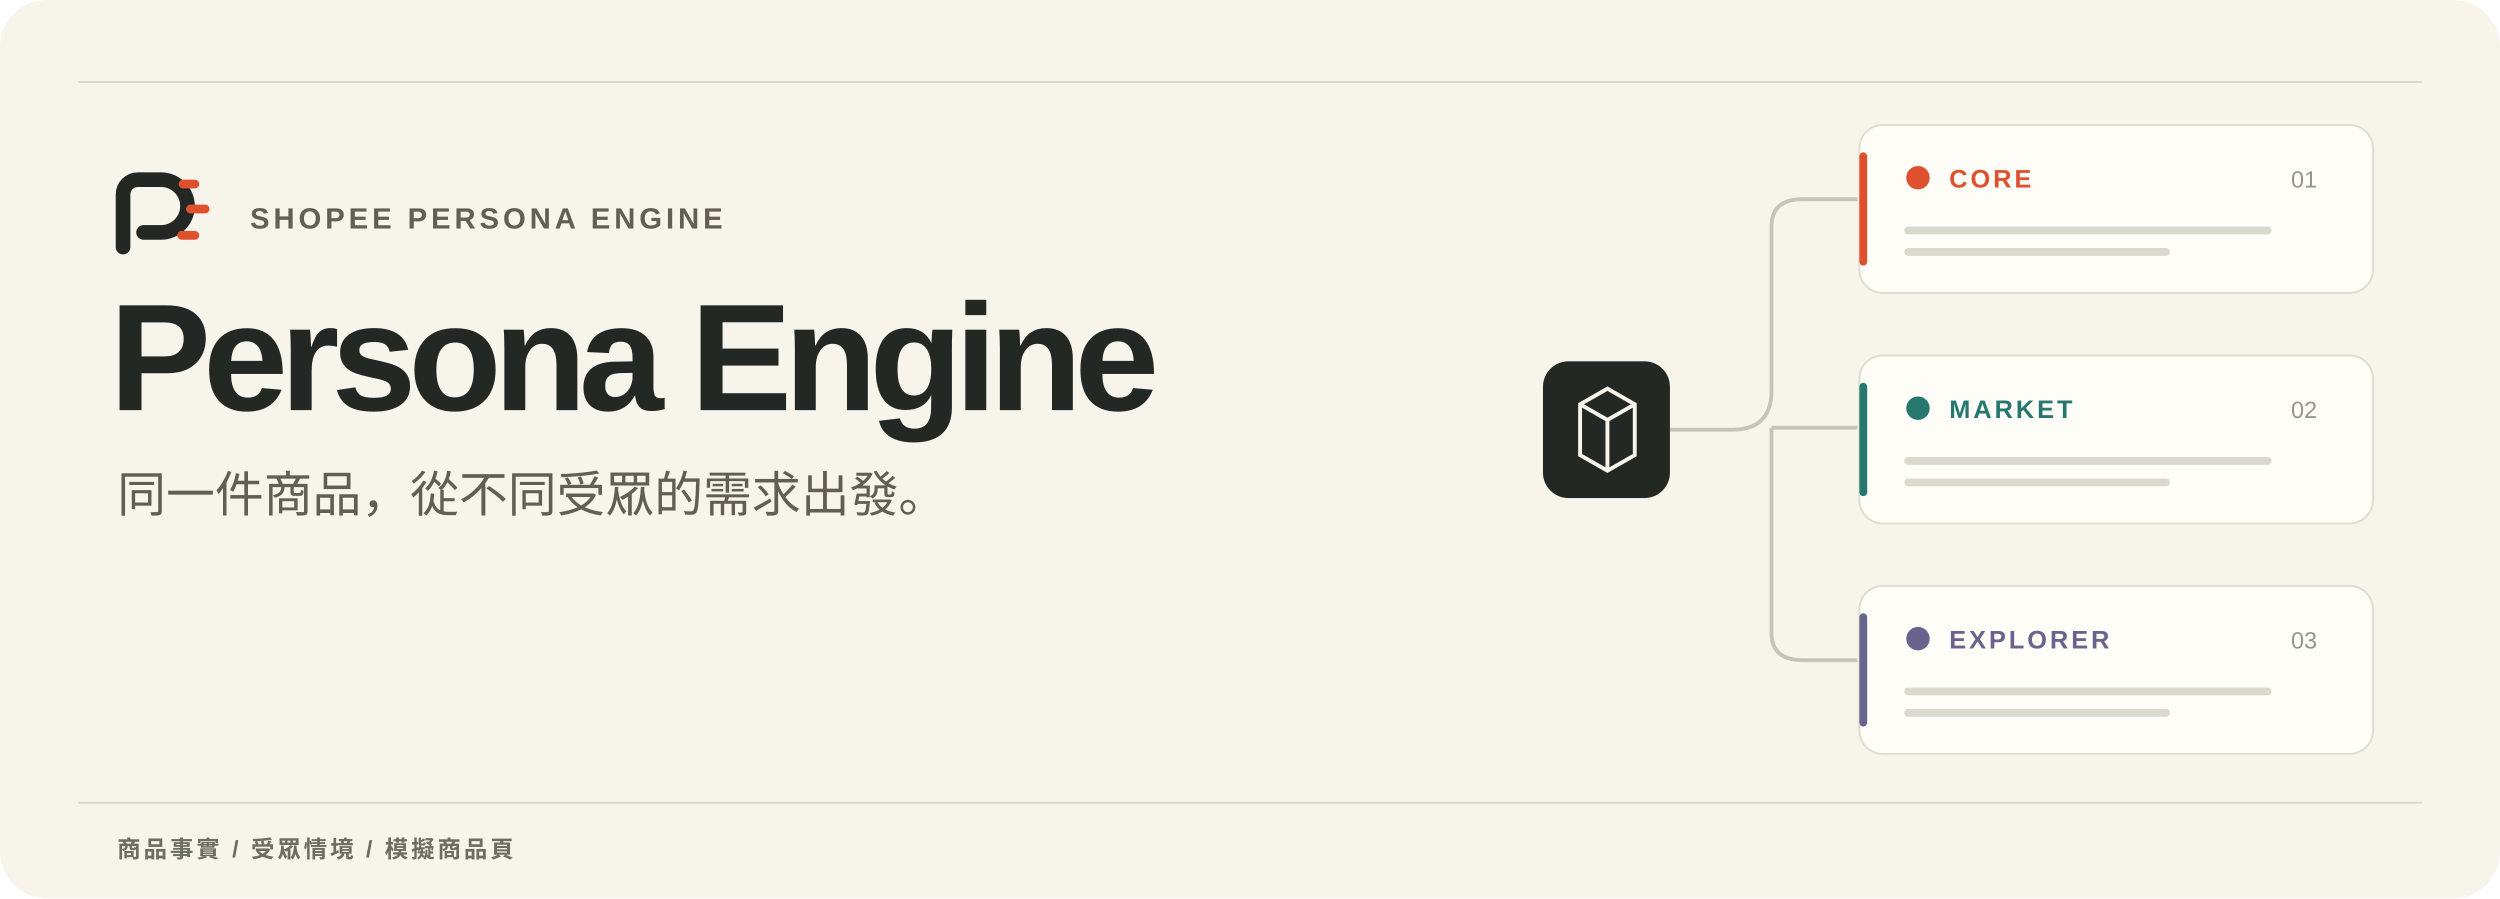
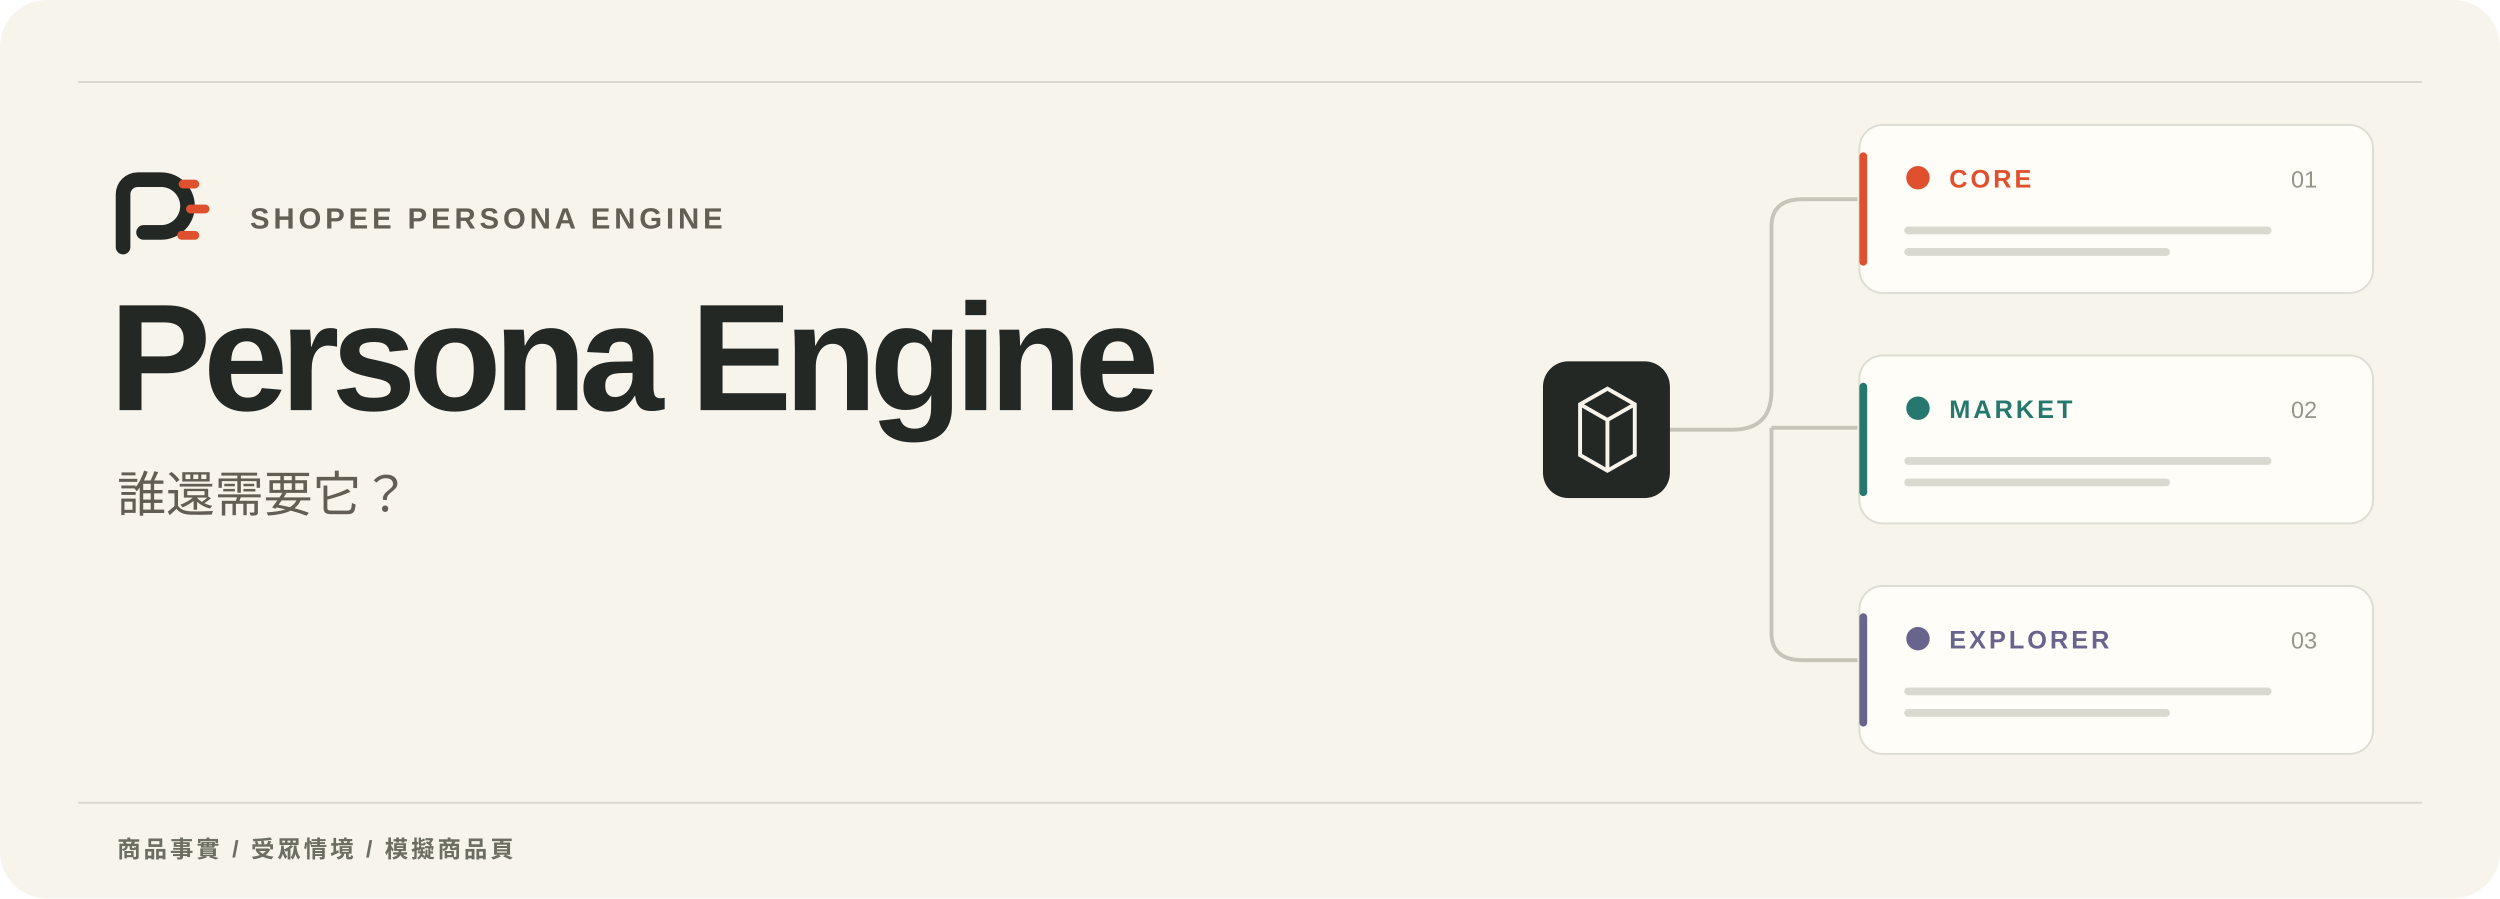
<svg xmlns="http://www.w3.org/2000/svg" width="1280" height="460" viewBox="0 0 1280 460" role="img" aria-labelledby="title desc">
  <rect width="1280" height="460" rx="24" fill="#f7f4ec" />
  <path d="M40 42h1200M40 411h1200" stroke="#d9d8cd" />
  <g transform="translate(45 74) scale(.75)">
    <path d="M24 70V34a10 10 0 0 1 10-10h16a18 18 0 0 1 0 36H38" fill="none" stroke="#242825" stroke-width="10" stroke-linecap="round" />
    <path d="M65 27h8M70 44h10M64 62h9" fill="none" stroke="#df502e" stroke-width="6" stroke-linecap="round" />
  </g>
  <text x="128" y="117" fill="#635f55" font-family="Arial,Helvetica,sans-serif" font-size="15" font-weight="700" letter-spacing="2">SHOPEE PERSONA ENGINE</text>
  <g font-family="Arial,Helvetica,sans-serif" fill="#242825">
    <text x="56" y="210" font-size="78" font-weight="700" letter-spacing="-4">Persona Engine</text>
-     <text x="60" y="262" font-family="Arial,PingFang TC,sans-serif" font-size="25" fill="#625e54">同一件商品，從不同受眾的需求出發。</text>
+     <text x="60" y="262" font-family="Arial,PingFang TC,sans-serif" font-size="25" fill="#625e54">誰還需要它？</text>
  </g>
  <path d="M852 220h35q20 0 20-20V116q0-14 16-14h28M907 219h44M907 219v105q0 14 16 14h28" fill="none" stroke="#c6c4b8" stroke-width="2" />
  <rect x="790" y="185" width="65" height="70" rx="13" fill="#242825" />
  <path d="M809 207l14-8 14 8v26l-14 8-14-8zM809 207l14 8 14-8M823 215v26" fill="none" stroke="#f7f4ec" stroke-width="2" />
  <rect x="952" y="64" width="263" height="86" rx="12" fill="#fffdf8" stroke="#deddd3" />
  <rect x="952" y="78" width="4" height="58" rx="2" fill="#df502e" />
  <circle cx="982" cy="91" r="6" fill="#df502e" />
  <text x="998" y="96" font-family="Arial,Helvetica,sans-serif" font-size="13" font-weight="700" letter-spacing="1.5" fill="#df502e">CORE</text>
  <text x="1173" y="96" font-family="Arial,Helvetica,sans-serif" font-size="12" fill="#96958a">01</text>
  <path d="M977 118h184M977 129h132" stroke="#d9d9cf" stroke-width="4" stroke-linecap="round" />
  <rect x="952" y="182" width="263" height="86" rx="12" fill="#fffdf8" stroke="#deddd3" />
  <rect x="952" y="196" width="4" height="58" rx="2" fill="#26786f" />
  <circle cx="982" cy="209" r="6" fill="#26786f" />
  <text x="998" y="214" font-family="Arial,Helvetica,sans-serif" font-size="13" font-weight="700" letter-spacing="1.5" fill="#26786f">MARKET</text>
  <text x="1173" y="214" font-family="Arial,Helvetica,sans-serif" font-size="12" fill="#96958a">02</text>
  <path d="M977 236h184M977 247h132" stroke="#d9d9cf" stroke-width="4" stroke-linecap="round" />
  <rect x="952" y="300" width="263" height="86" rx="12" fill="#fffdf8" stroke="#deddd3" />
  <rect x="952" y="314" width="4" height="58" rx="2" fill="#69648d" />
  <circle cx="982" cy="327" r="6" fill="#69648d" />
  <text x="998" y="332" font-family="Arial,Helvetica,sans-serif" font-size="13" font-weight="700" letter-spacing="1.5" fill="#69648d">EXPLORER</text>
  <text x="1173" y="332" font-family="Arial,Helvetica,sans-serif" font-size="12" fill="#96958a">03</text>
  <path d="M977 354h184M977 365h132" stroke="#d9d9cf" stroke-width="4" stroke-linecap="round" />
  <text x="60" y="439" font-family="Arial,PingFang TC,sans-serif" font-size="12" font-weight="700" letter-spacing="1.5" fill="#6d6e62">商品事實  /  受眾情境  /  模擬商品頁</text>
</svg>
